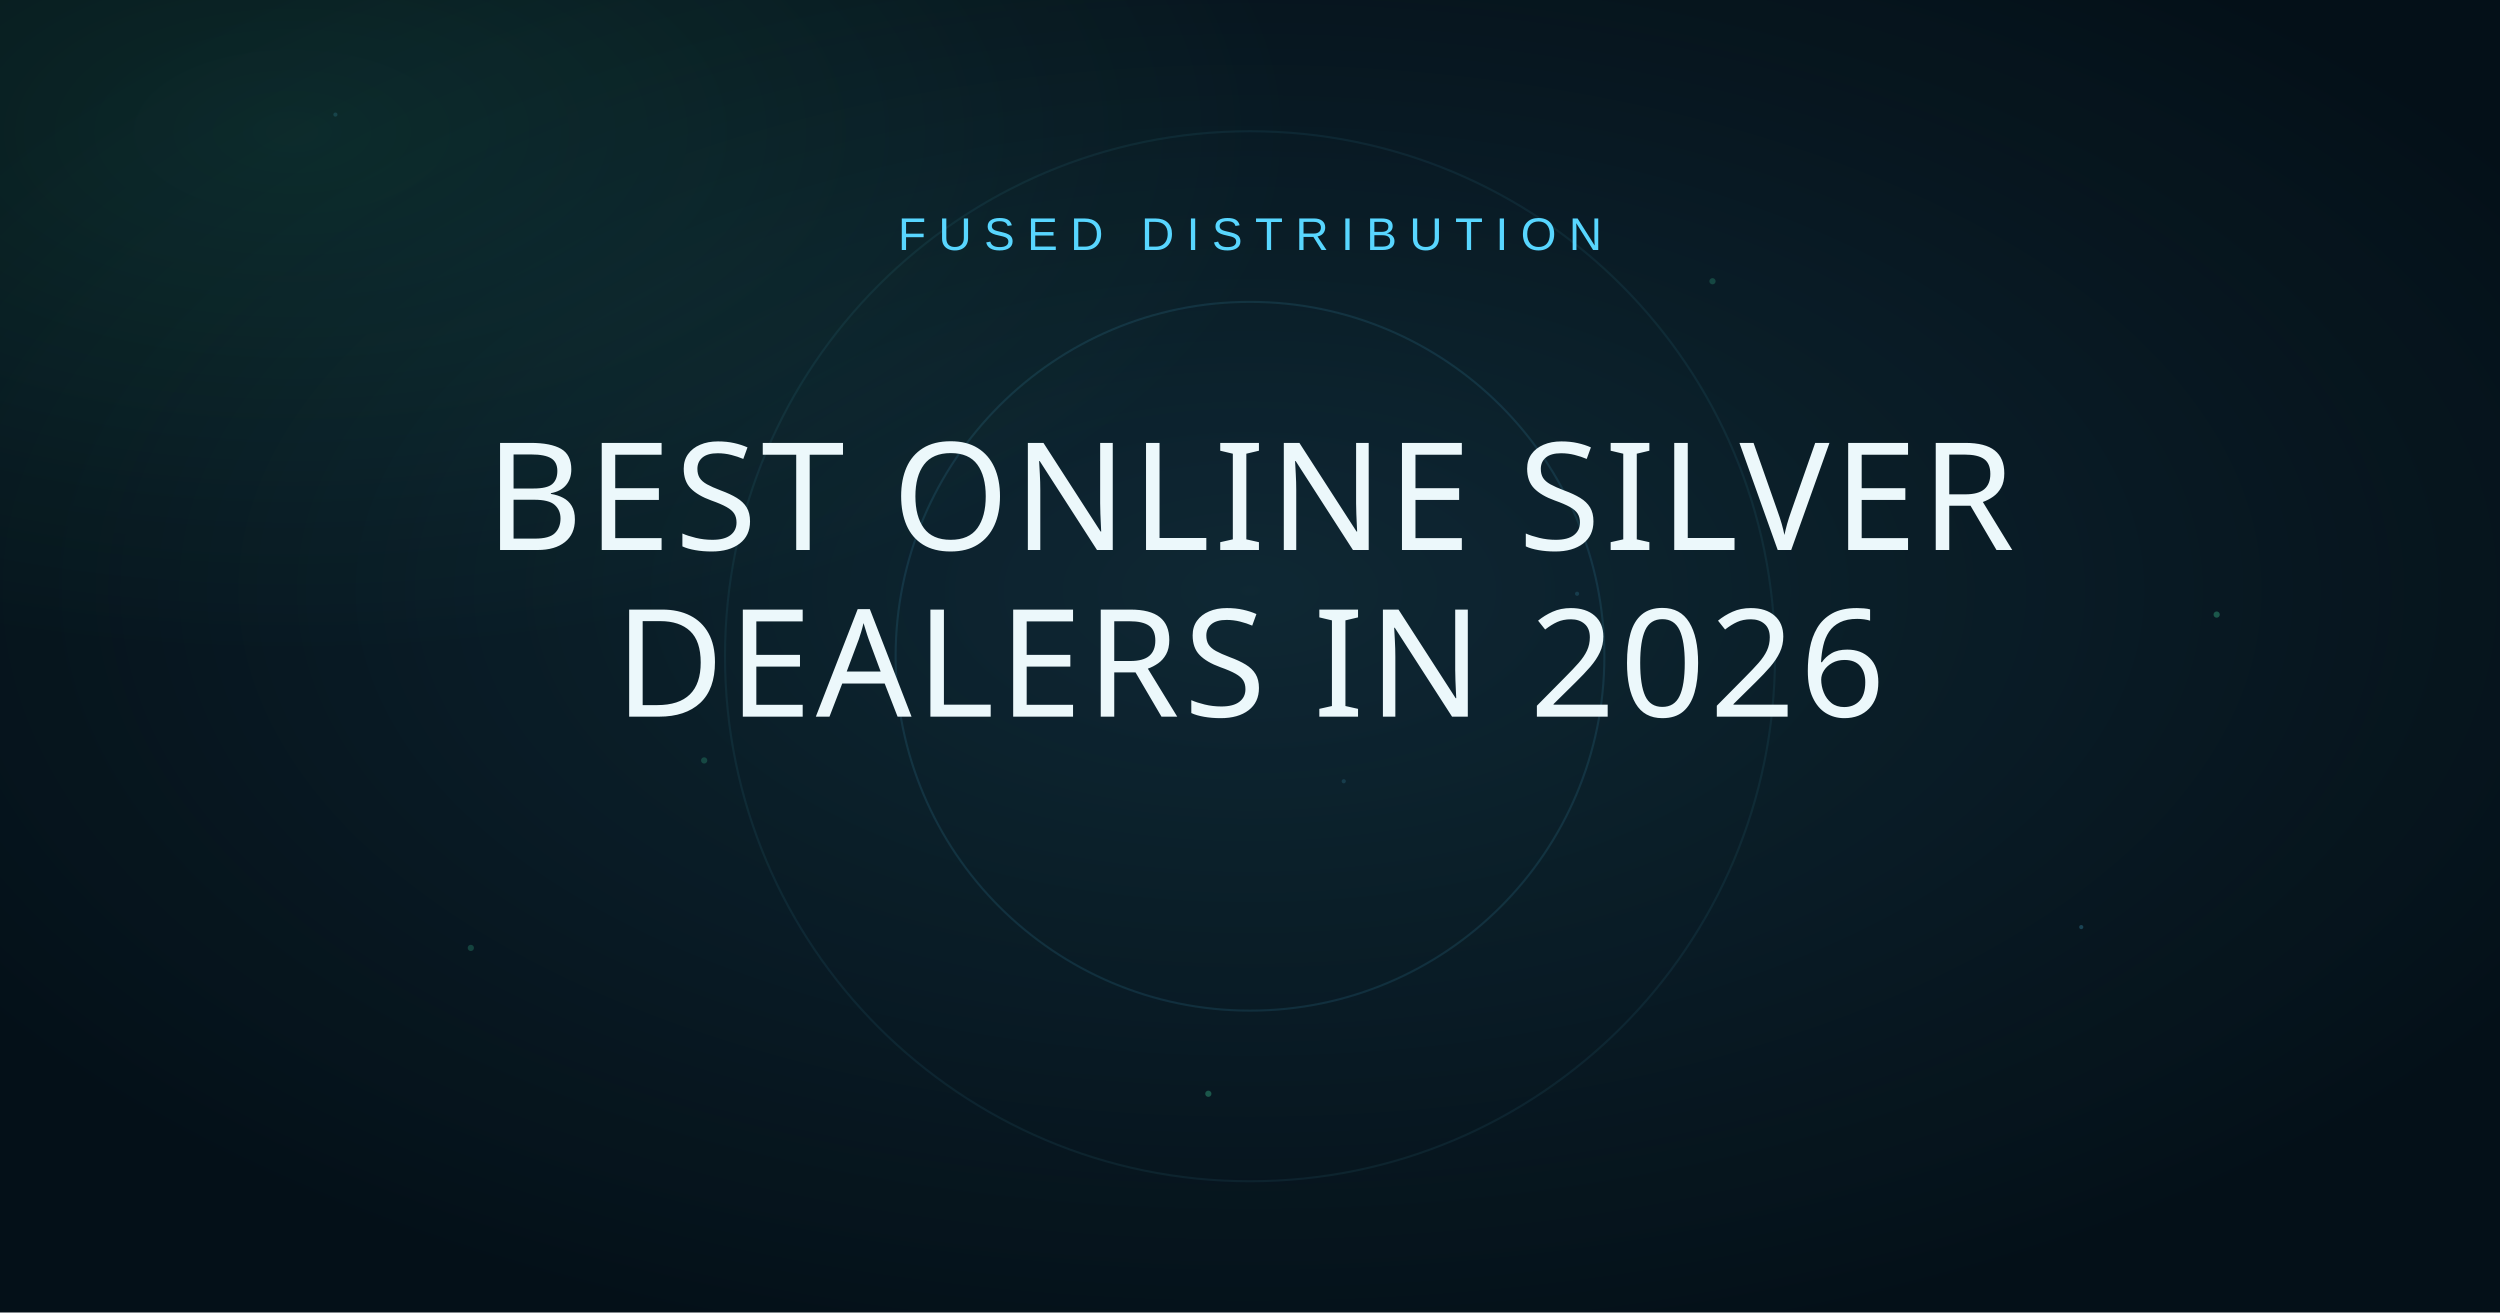
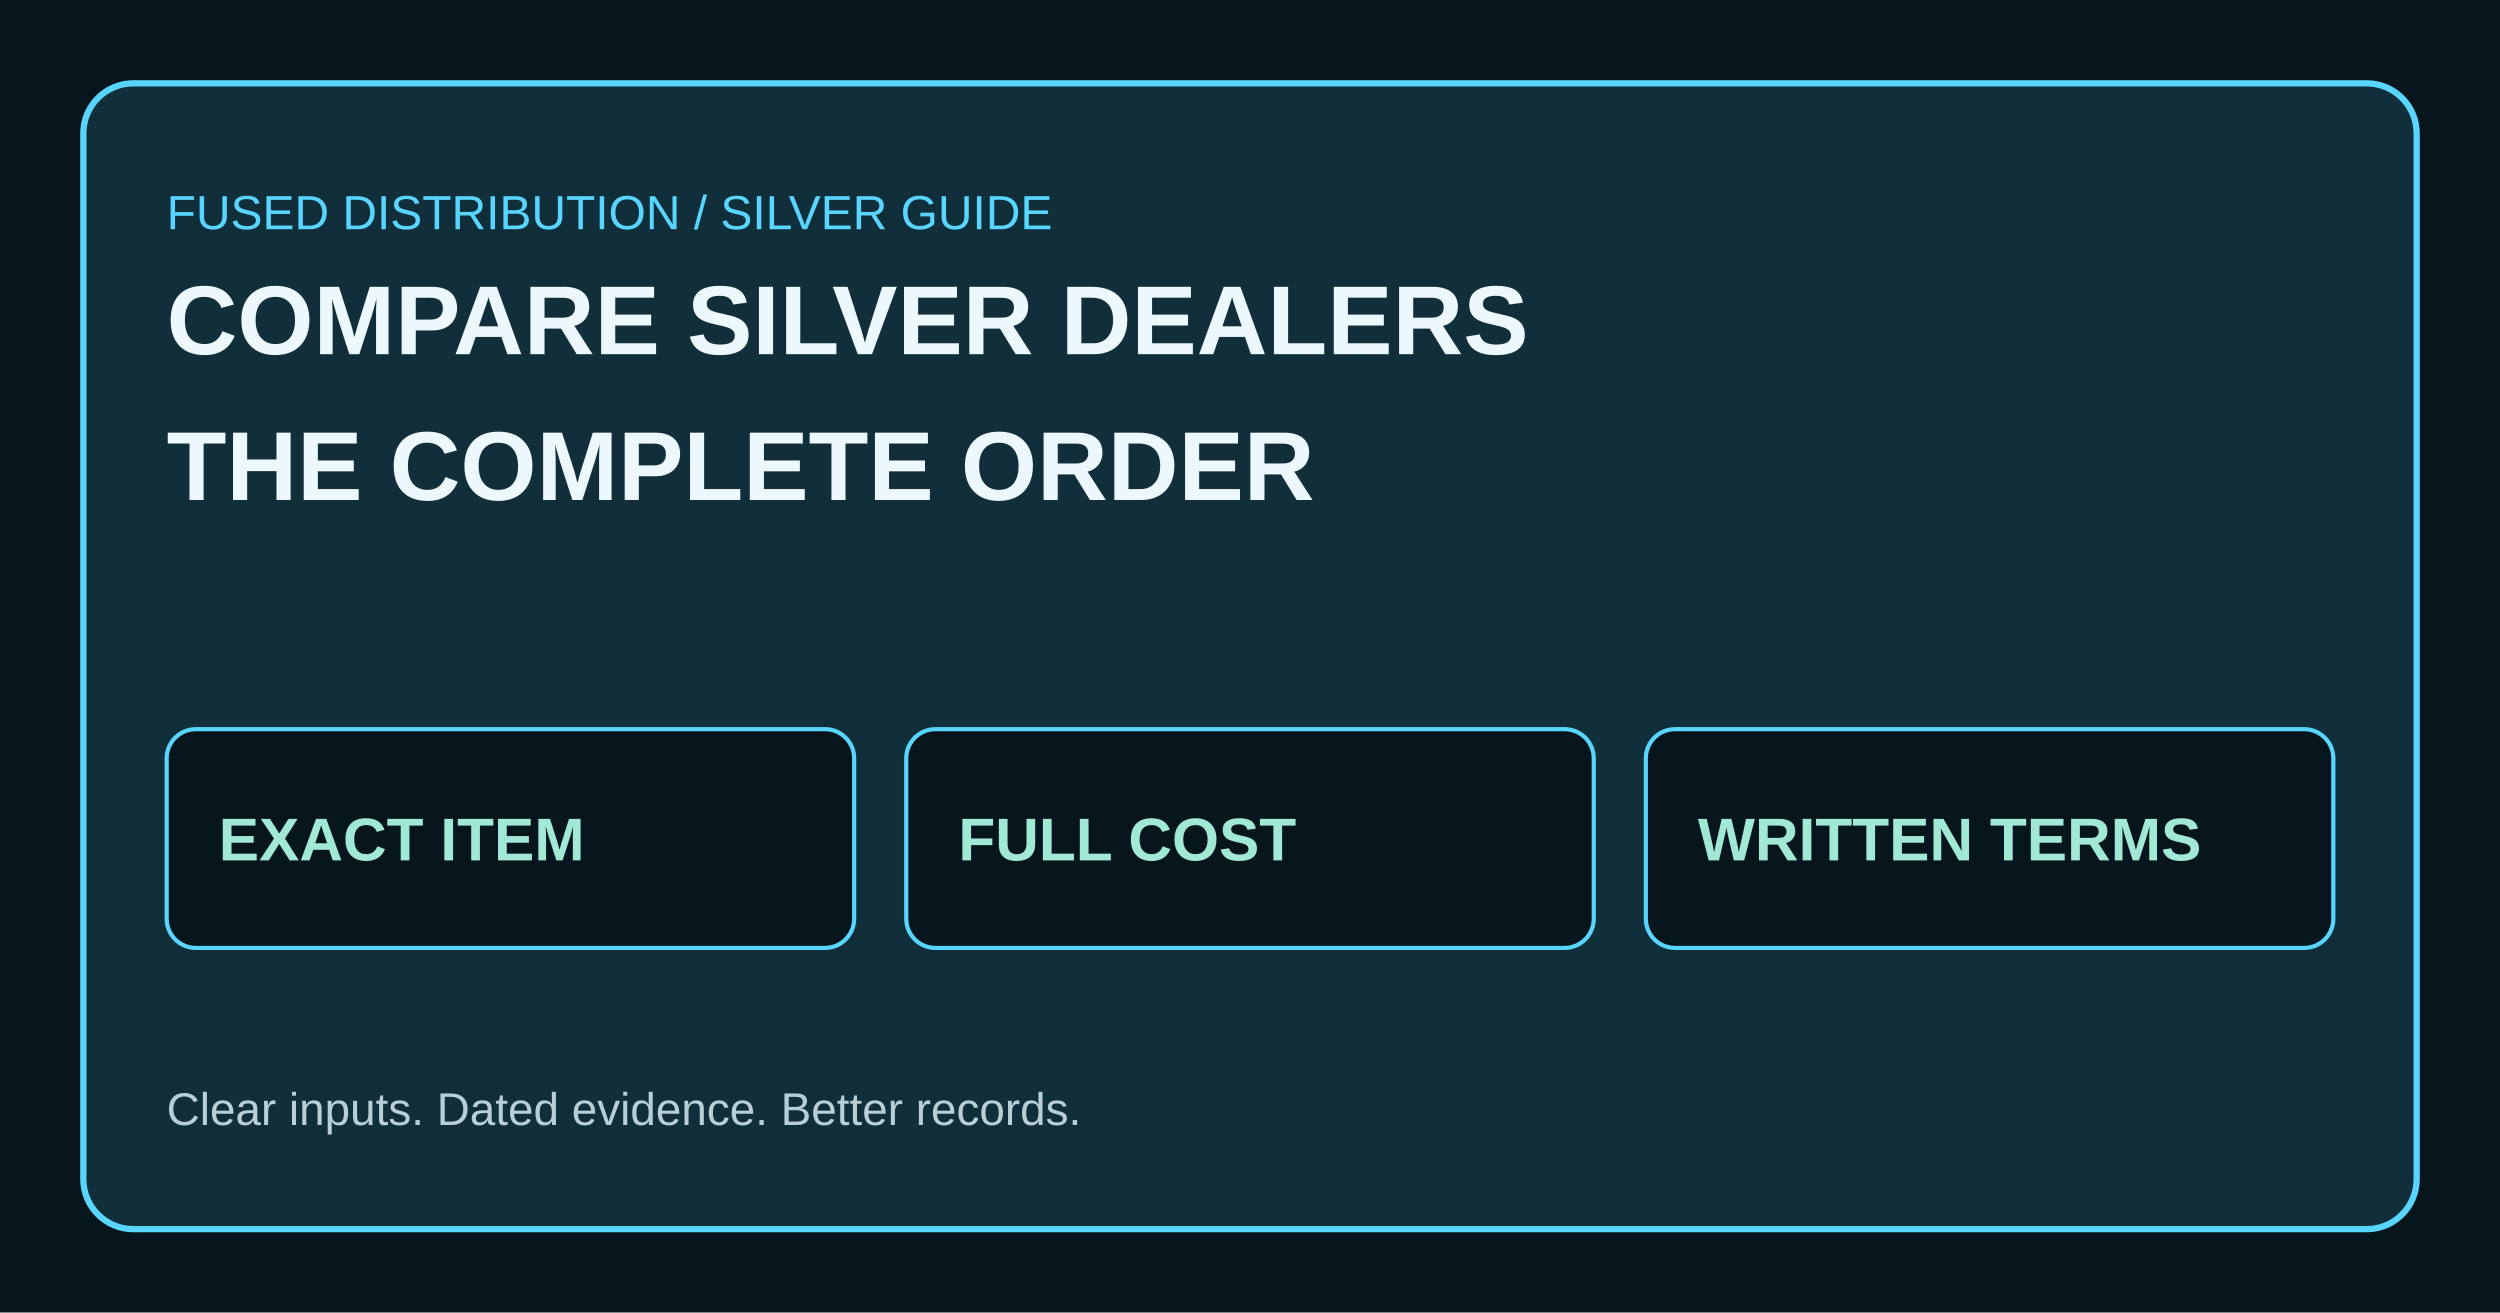
<svg xmlns="http://www.w3.org/2000/svg" width="1200" height="630" viewBox="0 0 1200 630">
-   <rect width="1200" height="630" fill="#041018" />
-   <radialGradient id="g1" cx="50%" cy="45%" r="60%">
-     <stop offset="0%" stop-color="#58d6ff" stop-opacity="0.12" />
-     <stop offset="100%" stop-color="#58d6ff" stop-opacity="0" />
-   </radialGradient>
-   <radialGradient id="g2" cx="12%" cy="10%" r="40%">
-     <stop offset="0%" stop-color="#4dffb8" stop-opacity="0.10" />
-     <stop offset="100%" stop-color="#4dffb8" stop-opacity="0" />
-   </radialGradient>
-   <rect width="1200" height="630" fill="url(#g1)" />
-   <rect width="1200" height="630" fill="url(#g2)" />
-   <circle cx="600" cy="315" r="252" fill="none" stroke="#58d6ff" stroke-opacity="0.07" />
-   <circle cx="600" cy="315" r="170.1" fill="none" stroke="#58d6ff" stroke-opacity="0.11" />
-   <circle cx="757" cy="285" r="1" fill="#58d6ff" opacity="0.15" />
-   <circle cx="338" cy="365" r="1.5" fill="#4dffb8" opacity="0.19" />
-   <circle cx="999" cy="445" r="1" fill="#58d6ff" opacity="0.23" />
-   <circle cx="580" cy="525" r="1.5" fill="#4dffb8" opacity="0.27" />
-   <circle cx="161" cy="55" r="1" fill="#58d6ff" opacity="0.15" />
-   <circle cx="822" cy="135" r="1.5" fill="#4dffb8" opacity="0.19" />
-   <circle cx="403" cy="215" r="1" fill="#58d6ff" opacity="0.23" />
-   <circle cx="1064" cy="295" r="1.5" fill="#4dffb8" opacity="0.27" />
-   <circle cx="645" cy="375" r="1" fill="#58d6ff" opacity="0.15" />
-   <circle cx="226" cy="455" r="1.5" fill="#4dffb8" opacity="0.19" />
-   <text x="600" y="120" font-family="Arial, sans-serif" font-size="22" fill="#58d6ff" text-anchor="middle" letter-spacing="6">FUSED DISTRIBUTION</text>
-   <text x="600" y="264" font-family="Impact, Haettenschweiler, sans-serif" font-size="72" fill="#ecf8fb" text-anchor="middle" letter-spacing="2">BEST ONLINE SILVER</text>
-   <text x="600" y="344" font-family="Impact, Haettenschweiler, sans-serif" font-size="72" fill="#ecf8fb" text-anchor="middle" letter-spacing="2">DEALERS IN 2026</text>
+   <rect width="1200" height="630" fill="#07161d" />
+   <rect x="40" y="40" width="1120" height="550" rx="24" fill="#112f3b" stroke="#58d6ff" stroke-width="3" />
+   <g font-family="Arial,sans-serif">
+     <text x="80" y="110" font-size="23" fill="#58d6ff">FUSED DISTRIBUTION / SILVER GUIDE</text>
+     <text x="80" y="170" font-size="47" font-weight="700" fill="#edf8fc">COMPARE SILVER DEALERS</text>
+     <text x="80" y="240" font-size="47" font-weight="700" fill="#edf8fc">THE COMPLETE ORDER</text>
+     <rect x="80" y="350" width="330" height="105" rx="14" fill="#07161d" stroke="#58d6ff" stroke-width="2" />
+     <text x="105" y="413" font-size="29" font-weight="700" fill="#a2e9d5">EXACT ITEM</text>
+     <rect x="435" y="350" width="330" height="105" rx="14" fill="#07161d" stroke="#58d6ff" stroke-width="2" />
+     <text x="460" y="413" font-size="29" font-weight="700" fill="#a2e9d5">FULL COST</text>
+     <rect x="790" y="350" width="330" height="105" rx="14" fill="#07161d" stroke="#58d6ff" stroke-width="2" />
+     <text x="815" y="413" font-size="29" font-weight="700" fill="#a2e9d5">WRITTEN TERMS</text>
+     <text x="80" y="540" font-size="22" fill="#b9cfd7">Clear inputs. Dated evidence. Better records.</text>
+   </g>
</svg>
